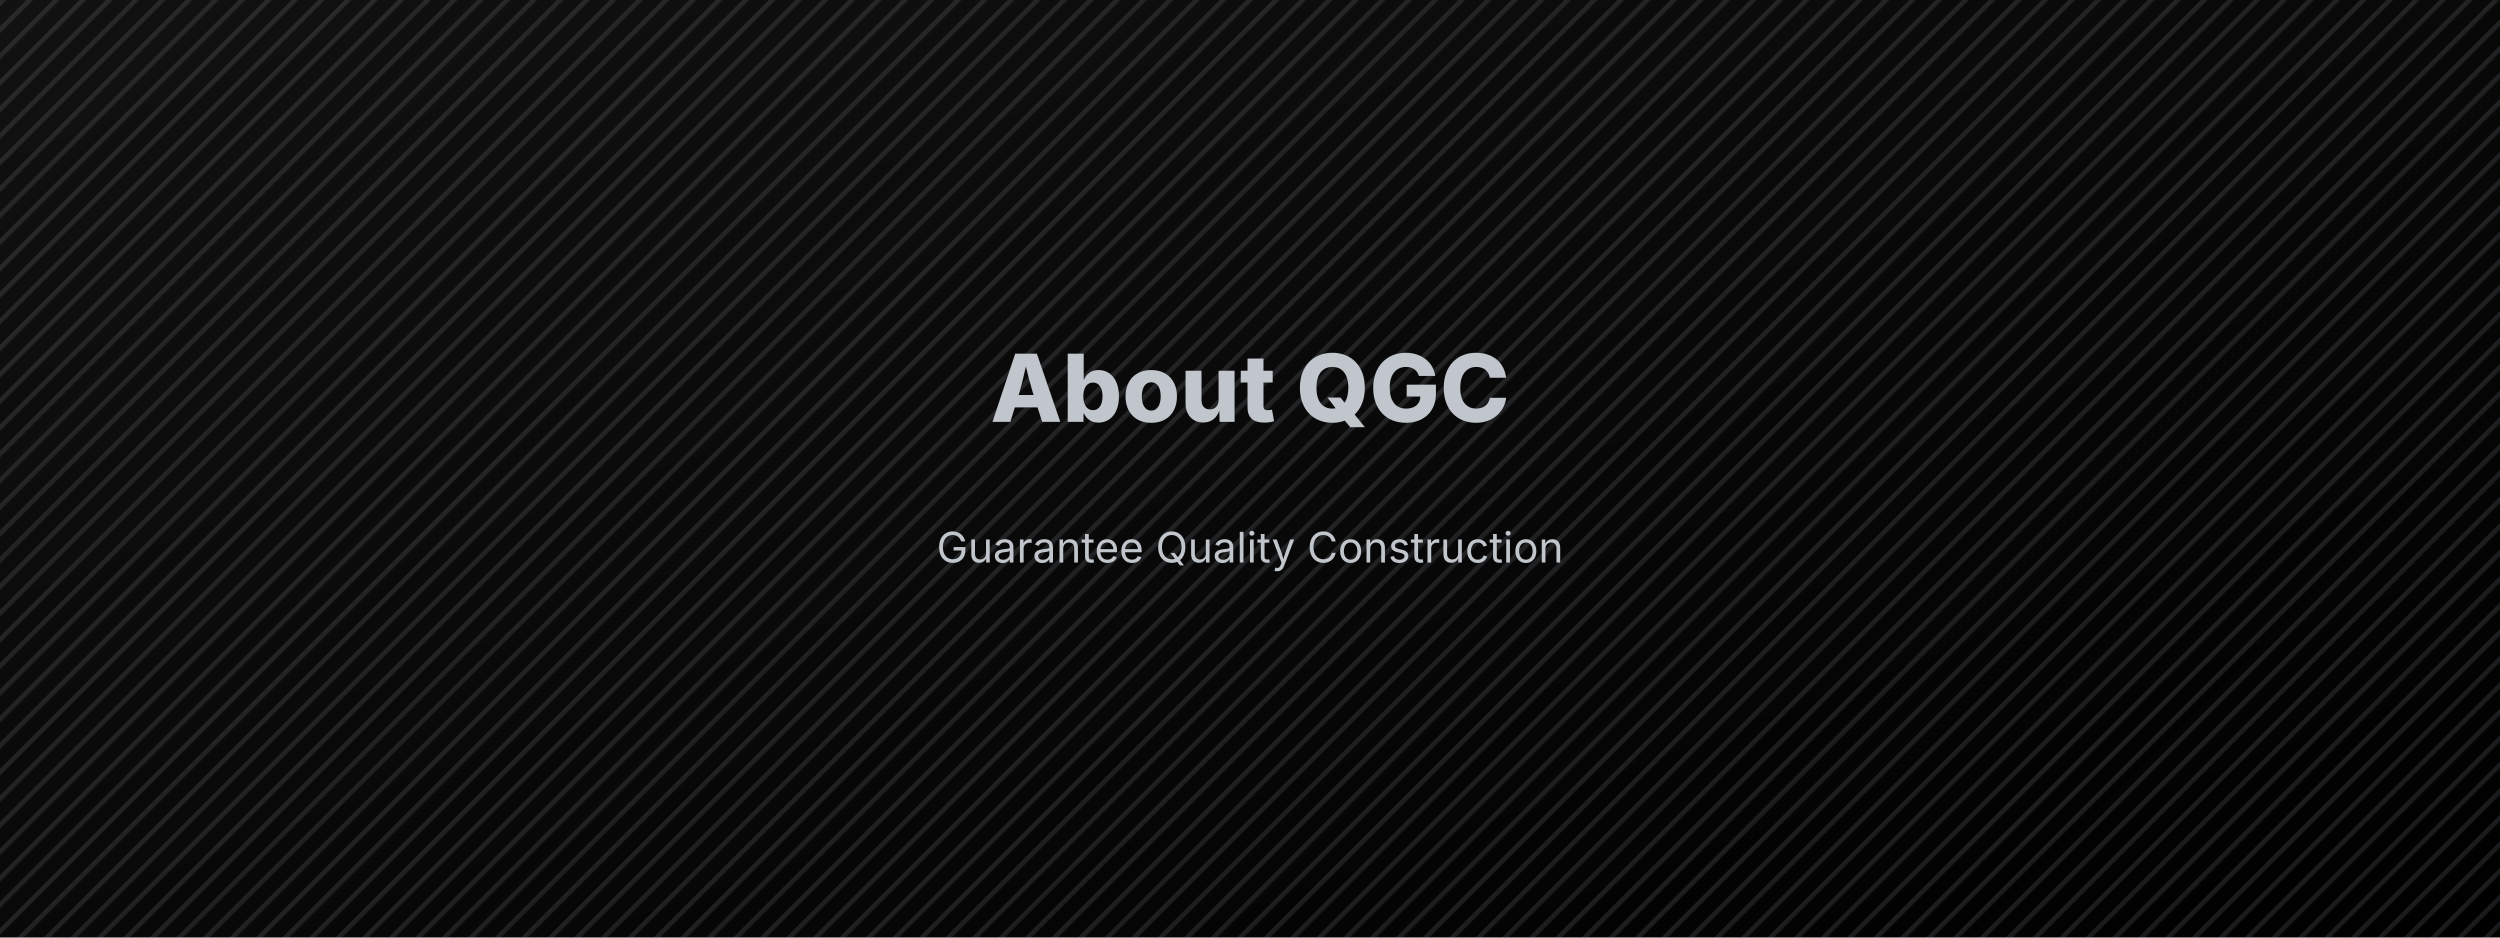
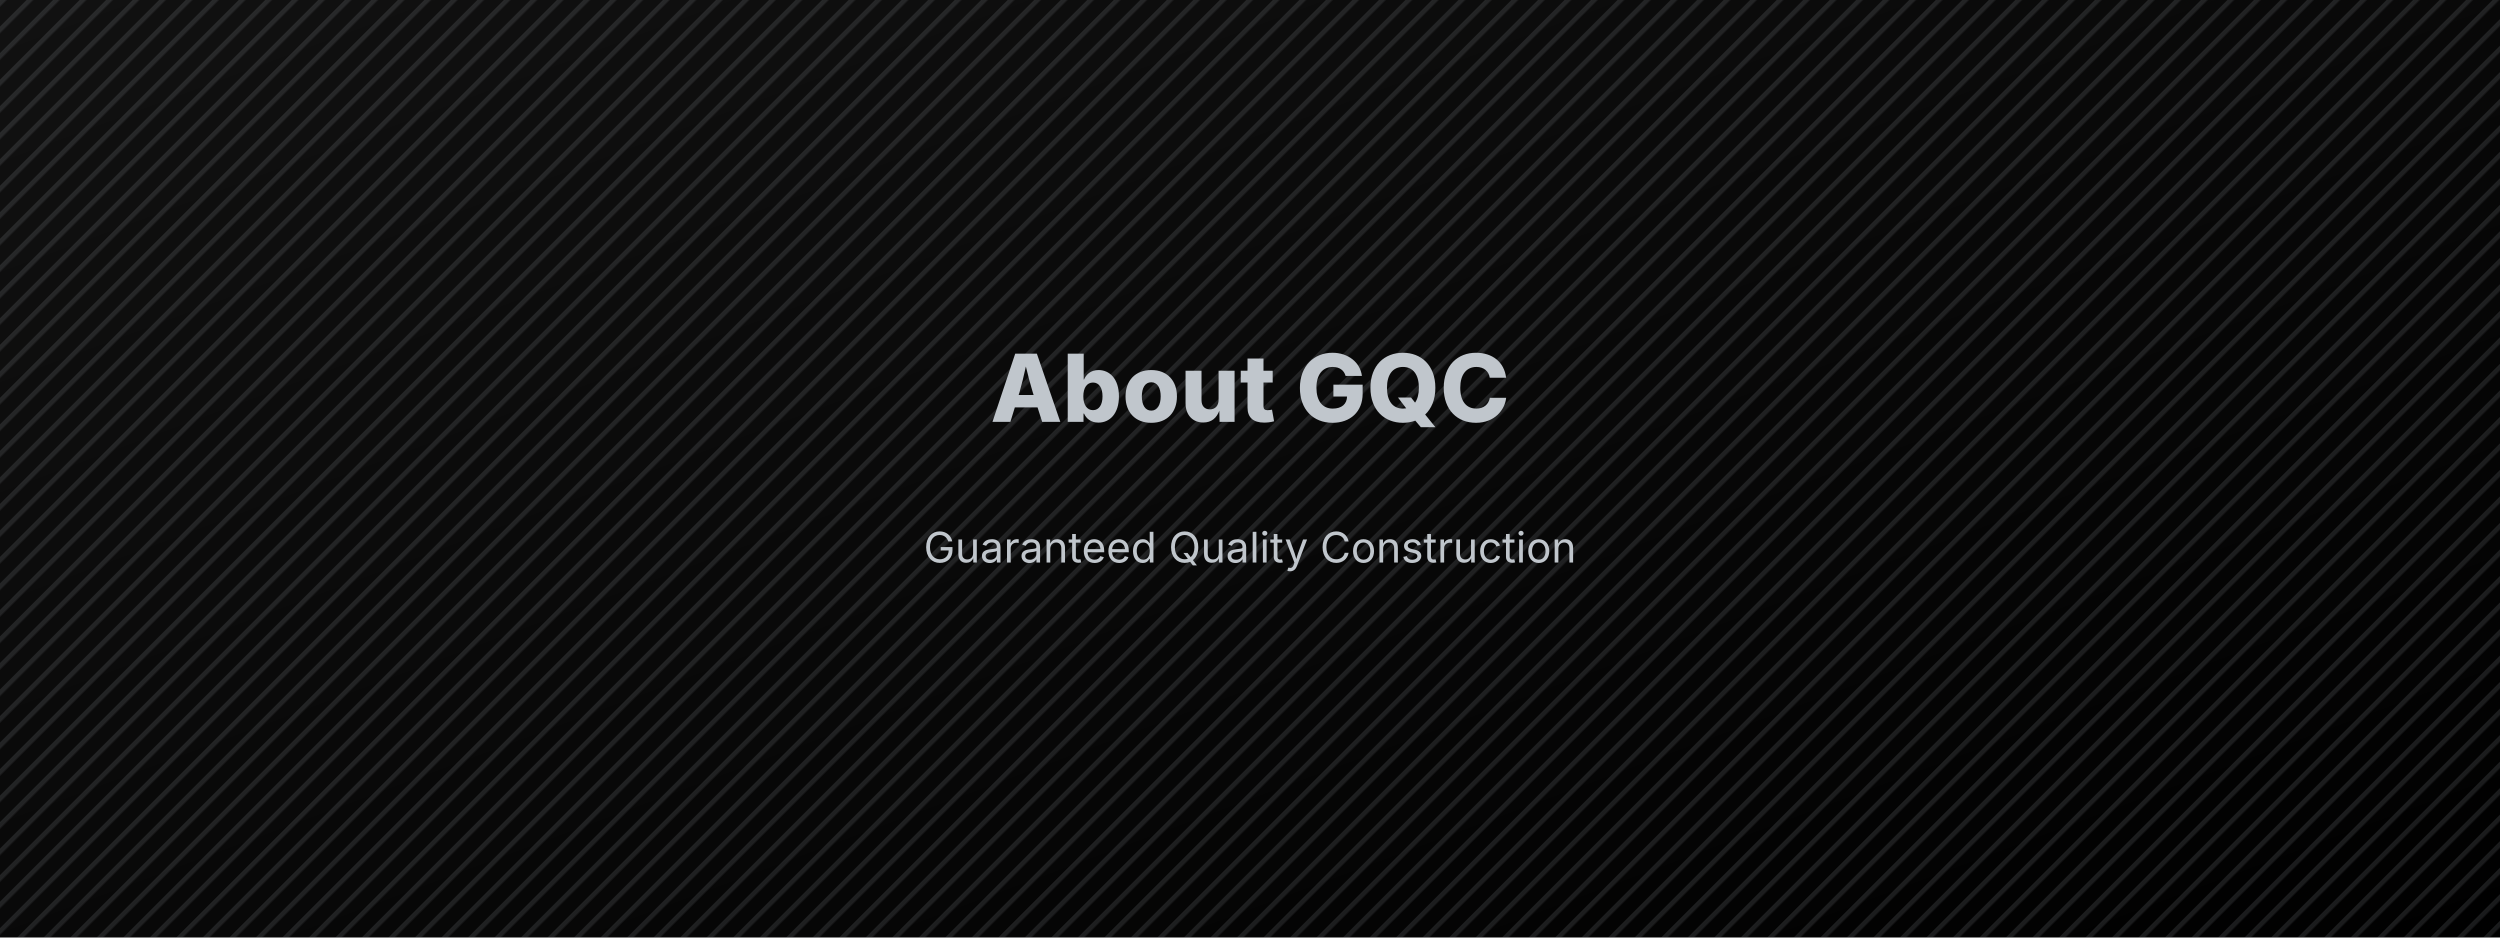
- <svg xmlns="http://www.w3.org/2000/svg" width="1600" height="600" viewBox="0 0 1600 600" role="img" aria-label="About QGC">
+ <svg xmlns="http://www.w3.org/2000/svg" width="1600" height="600" viewBox="0 0 1600 600" role="img" aria-label="About GQC">
  <defs>
    <linearGradient id="g1" x1="0" x2="1" y1="0" y2="1">
      <stop offset="0%" stop-color="#111111" />
      <stop offset="100%" stop-color="#000000" />
    </linearGradient>
    <pattern id="diag" width="12" height="12" patternUnits="userSpaceOnUse" patternTransform="rotate(45)">
      <line x1="0" y1="0" x2="0" y2="12" stroke="#C0C6CC22" stroke-width="6" />
    </pattern>
  </defs>
  <rect width="100%" height="100%" fill="url(#g1)" />
  <rect width="100%" height="100%" fill="url(#diag)" />
  <g fill="#C0C6CC">
-     <text x="50%" y="45%" text-anchor="middle" font-size="60" font-family="Inter, Helvetica, Arial, sans-serif" font-weight="800">About QGC</text>
-     <text x="50%" y="60%" text-anchor="middle" font-size="27" font-family="Inter, Helvetica, Arial, sans-serif">Guarantee Quality Construction</text>
+     <text x="50%" y="45%" text-anchor="middle" font-size="60" font-family="Inter, Helvetica, Arial, sans-serif" font-weight="800">About GQC</text>
+     <text x="50%" y="60%" text-anchor="middle" font-size="27" font-family="Inter, Helvetica, Arial, sans-serif">Guaranteed Quality Construction</text>
  </g>
</svg>
